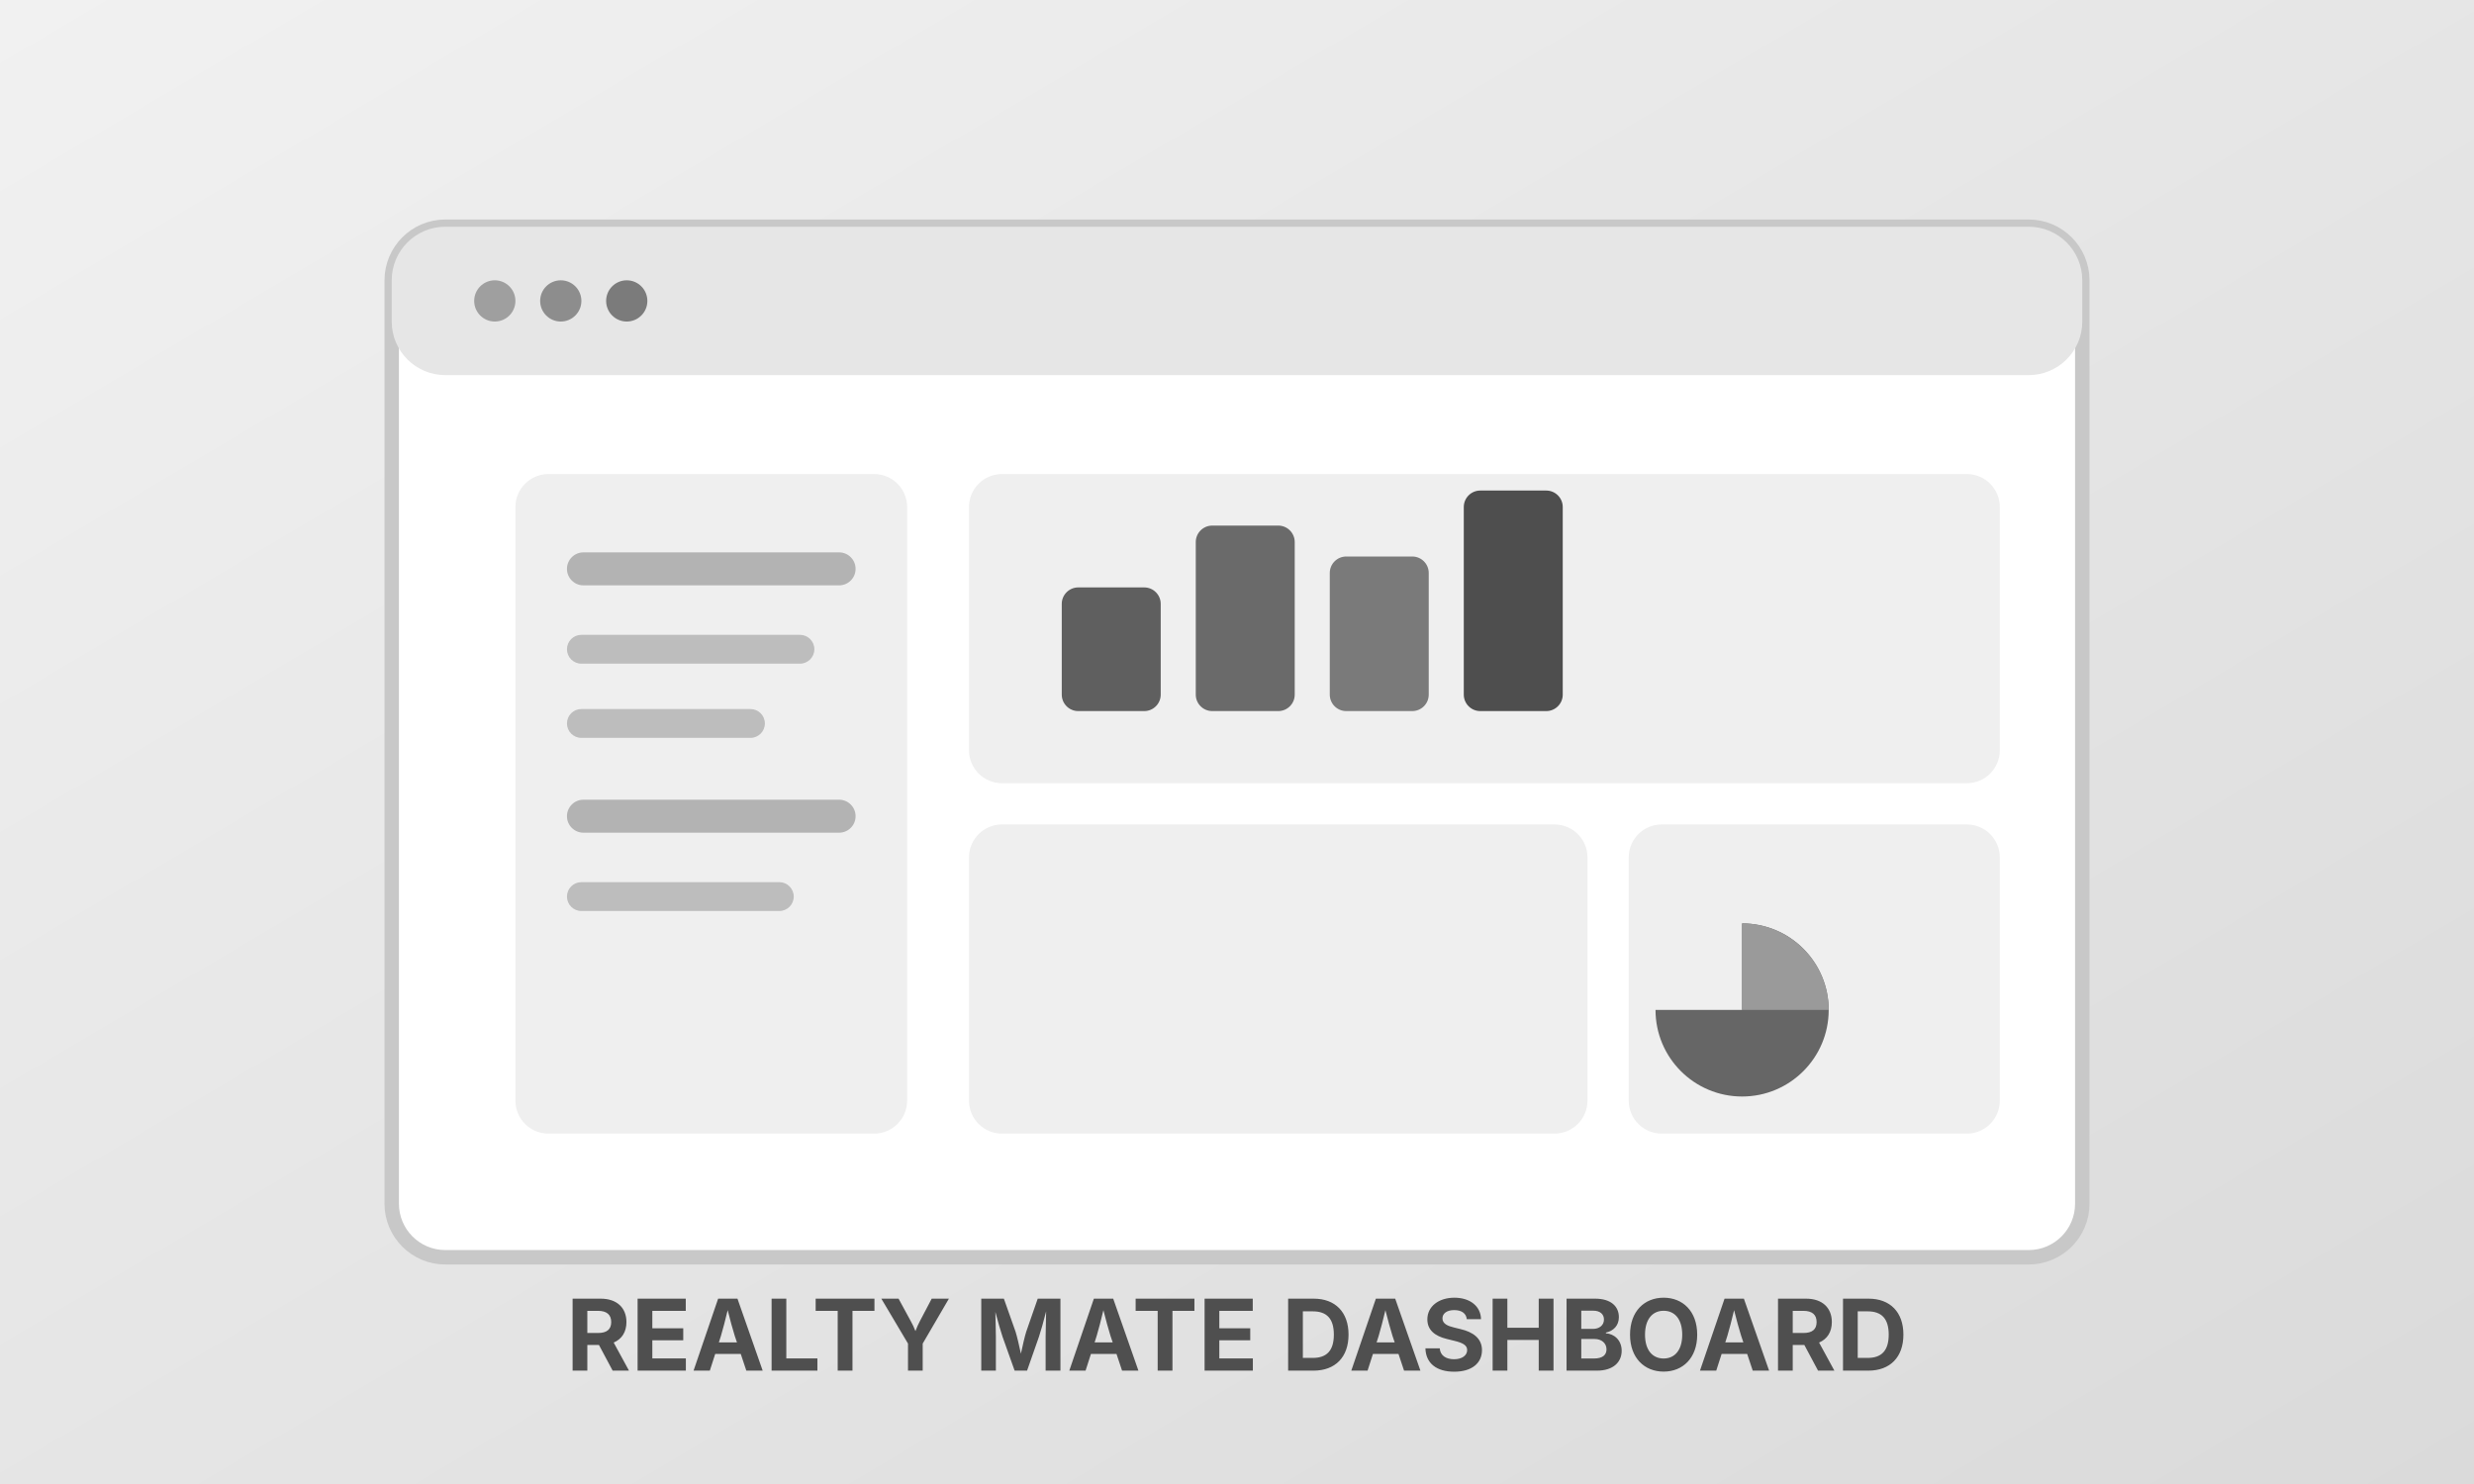
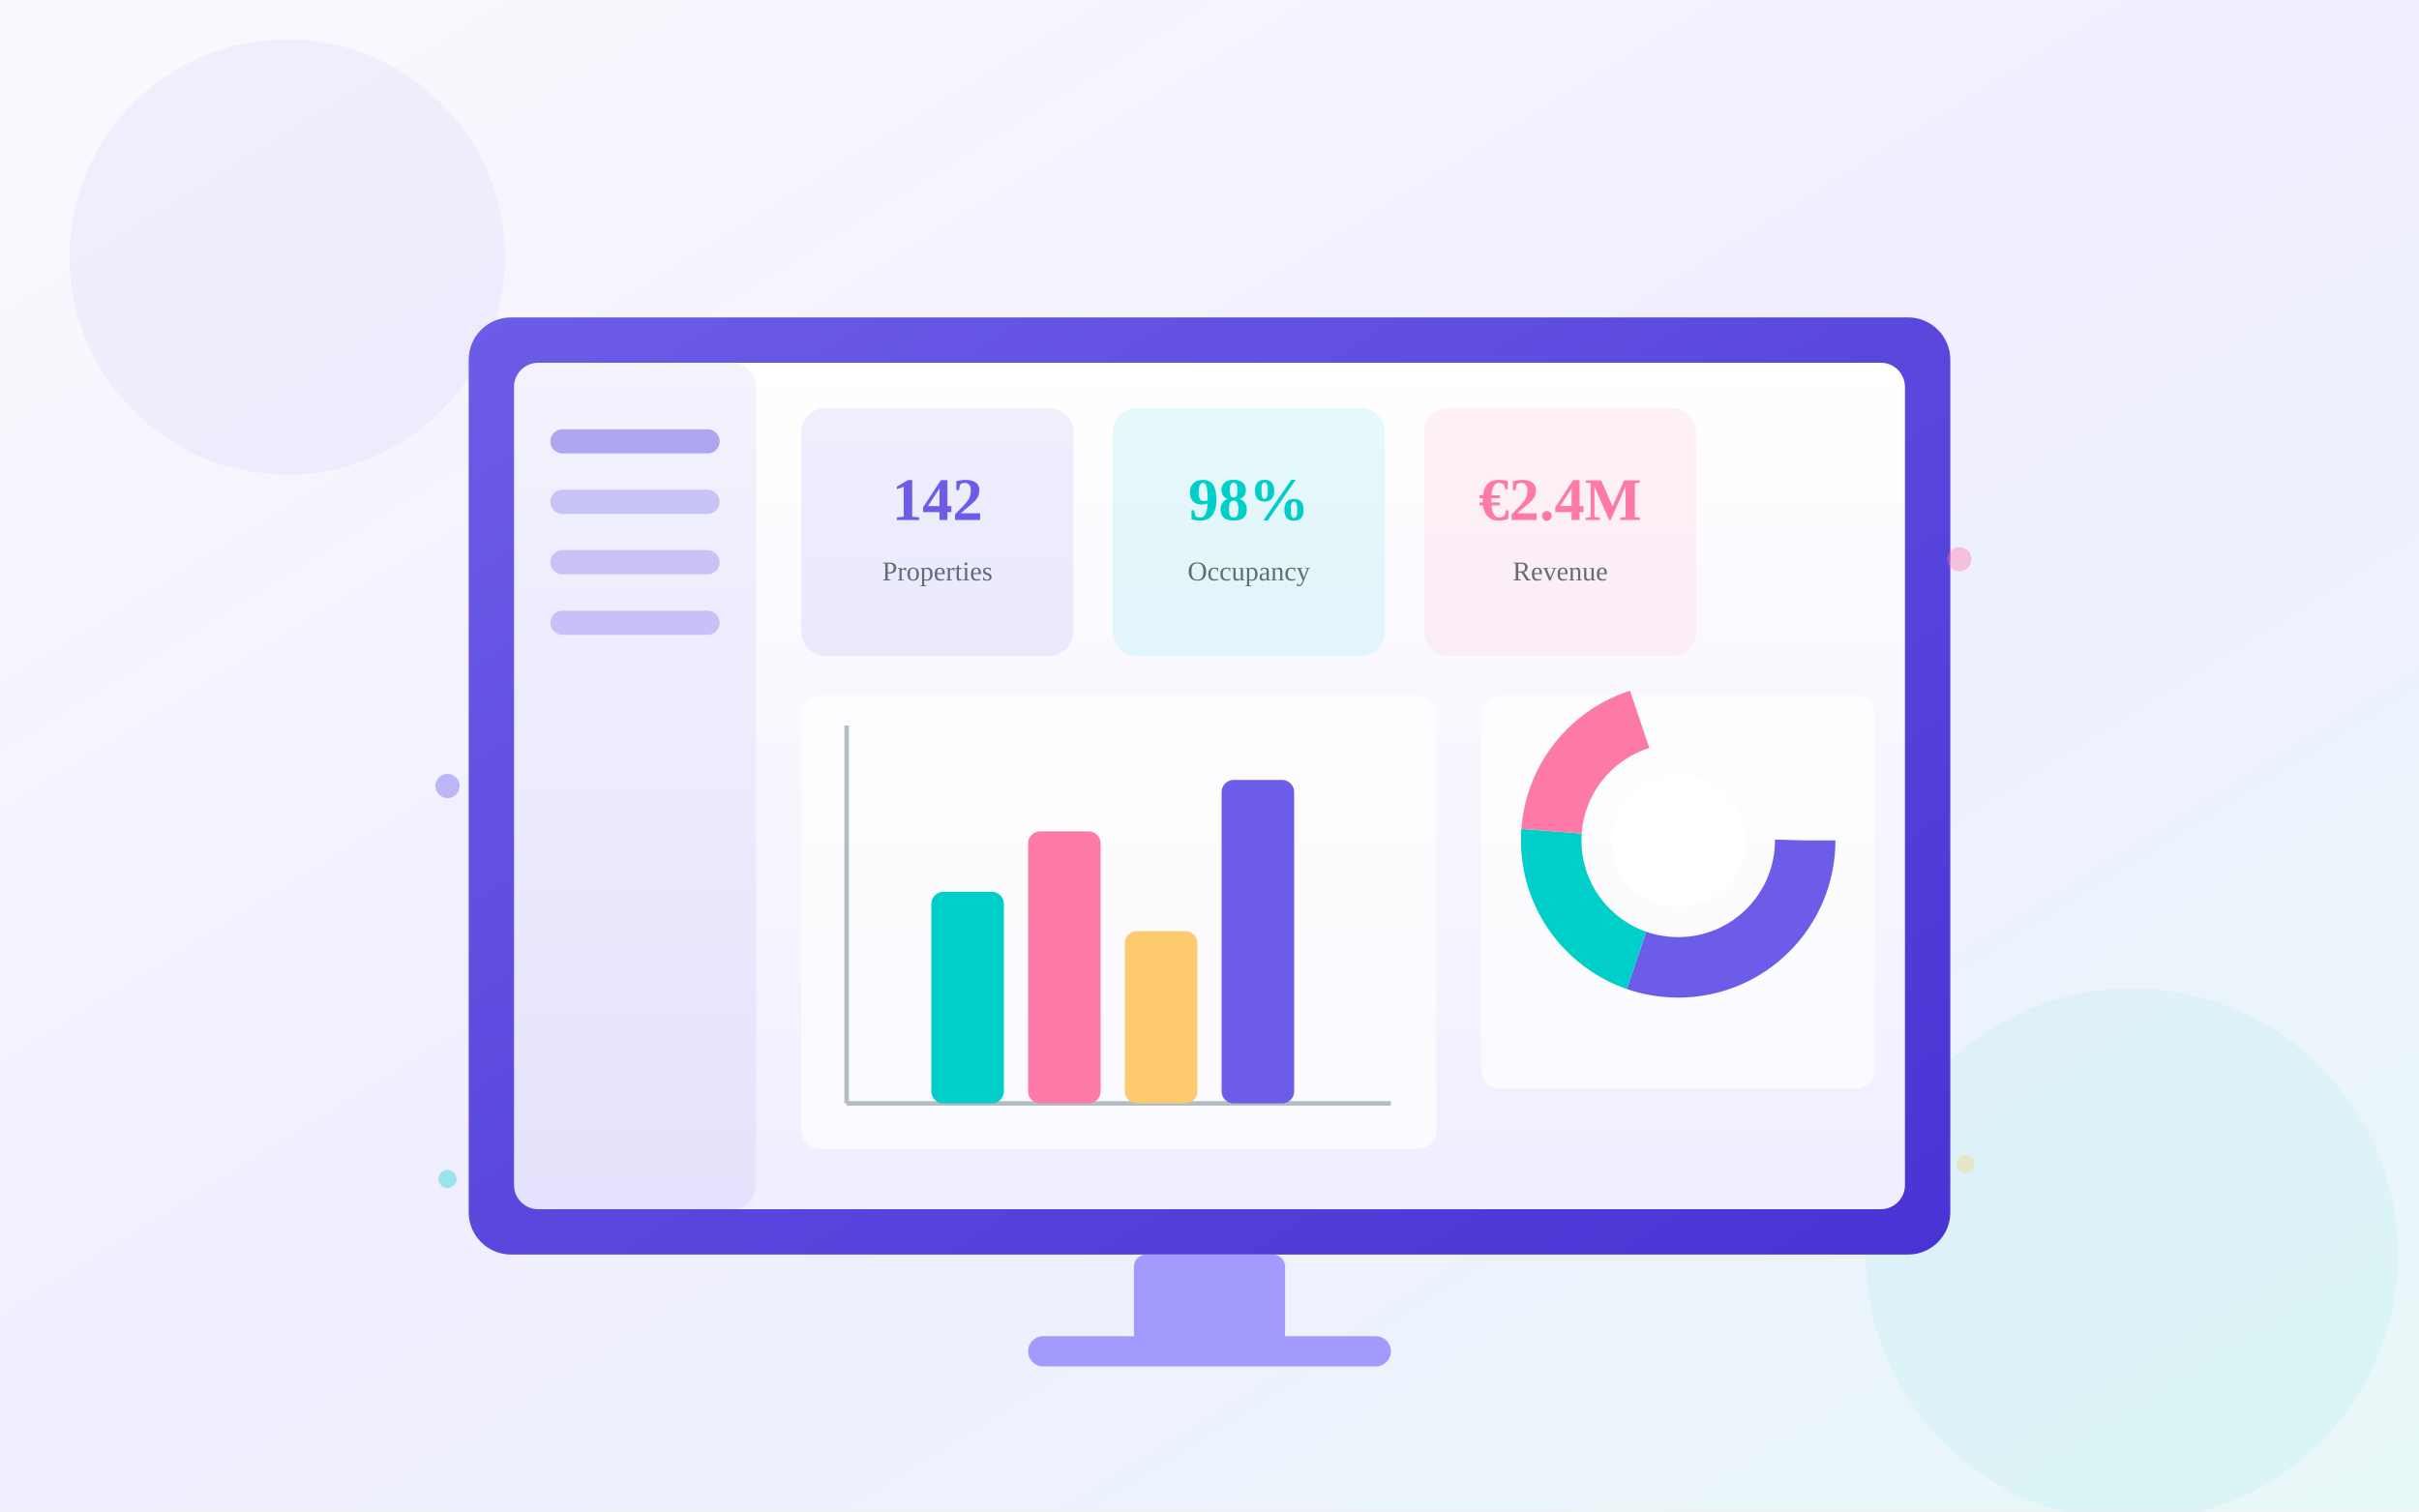
- <svg xmlns="http://www.w3.org/2000/svg" viewBox="0 0 1200 720" role="img" aria-labelledby="title desc">
+ <svg xmlns="http://www.w3.org/2000/svg" viewBox="0 0 800 500" role="img" aria-labelledby="rmd-title rmd-desc">
  <defs>
-     <linearGradient id="bg" x1="0" y1="0" x2="1" y2="1">
-       <stop offset="0%" stop-color="#f1f1f1" />
-       <stop offset="100%" stop-color="#dadada" />
+     <linearGradient id="rmd-bg" x1="0%" y1="0%" x2="100%" y2="100%">
+       <stop offset="0%" stop-color="#fafafe" />
+       <stop offset="50%" stop-color="#f0eeff" />
+       <stop offset="100%" stop-color="#e8f8f8" />
+     </linearGradient>
+     <linearGradient id="rmd-screen" x1="0%" y1="0%" x2="100%" y2="100%">
+       <stop offset="0%" stop-color="#6c5ce7" />
+       <stop offset="100%" stop-color="#4834d4" />
+     </linearGradient>
+     <linearGradient id="rmd-card" x1="0%" y1="0%" x2="0%" y2="100%">
+       <stop offset="0%" stop-color="#ffffff" />
+       <stop offset="100%" stop-color="#f0eeff" />
    </linearGradient>
  </defs>
-   <rect width="1200" height="720" fill="url(#bg)" />
-   <rect x="190" y="110" width="820" height="500" rx="26" fill="#ffffff" stroke="#c8c8c8" stroke-width="7" />
-   <rect x="190" y="110" width="820" height="72" rx="26" fill="#e6e6e6" />
-   <circle cx="240" cy="146" r="10" fill="#9f9f9f" />
-   <circle cx="272" cy="146" r="10" fill="#8d8d8d" />
-   <circle cx="304" cy="146" r="10" fill="#7b7b7b" />
-   <rect x="250" y="230" width="190" height="320" rx="16" fill="#efefef" />
-   <rect x="470" y="230" width="500" height="150" rx="16" fill="#efefef" />
-   <rect x="470" y="400" width="300" height="150" rx="16" fill="#efefef" />
-   <rect x="790" y="400" width="180" height="150" rx="16" fill="#efefef" />
-   <rect x="515" y="285" width="48" height="60" rx="8" fill="#5f5f5f" />
-   <rect x="580" y="255" width="48" height="90" rx="8" fill="#6a6a6a" />
-   <rect x="645" y="270" width="48" height="75" rx="8" fill="#7a7a7a" />
-   <rect x="710" y="238" width="48" height="107" rx="8" fill="#4e4e4e" />
-   <rect x="275" y="268" width="140" height="16" rx="8" fill="#b3b3b3" />
-   <rect x="275" y="308" width="120" height="14" rx="7" fill="#bdbdbd" />
-   <rect x="275" y="344" width="96" height="14" rx="7" fill="#bdbdbd" />
-   <rect x="275" y="388" width="140" height="16" rx="8" fill="#b3b3b3" />
-   <rect x="275" y="428" width="110" height="14" rx="7" fill="#bdbdbd" />
-   <path d="M845 448a42 42 0 1 1-42 42h42z" fill="#666" />
-   <path d="M845 448v42h42a42 42 0 0 0-42-42z" fill="#9a9a9a" />
-   <text x="600" y="665" text-anchor="middle" font-family="Inter, Arial, sans-serif" font-size="48" font-weight="700" fill="#4f4f4f">REALTY MATE DASHBOARD</text>
+   <style>
+     @keyframes rmd-bar1 {
+       0%{transform:scaleY(0)} 60%{transform:scaleY(1)} 100%{transform:scaleY(1)}
+     }
+     @keyframes rmd-bar2 {
+       0%,15%{transform:scaleY(0)} 75%{transform:scaleY(1)} 100%{transform:scaleY(1)}
+     }
+     @keyframes rmd-bar3 {
+       0%,30%{transform:scaleY(0)} 90%{transform:scaleY(1)} 100%{transform:scaleY(1)}
+     }
+     @keyframes rmd-bar4 {
+       0%,45%{transform:scaleY(0)} 100%{transform:scaleY(1)}
+     }
+     @keyframes rmd-pie {
+       from{transform:rotate(0deg)} to{transform:rotate(360deg)}
+     }
+     @keyframes rmd-pulse {
+       0%,100%{opacity:.5;r:4} 50%{opacity:1;r:6}
+     }
+     .rmd-b1{animation:rmd-bar1 2s ease-out infinite;transform-origin:330px 350px}
+     .rmd-b2{animation:rmd-bar2 2s ease-out infinite;transform-origin:360px 350px}
+     .rmd-b3{animation:rmd-bar3 2s ease-out infinite;transform-origin:390px 350px}
+     .rmd-b4{animation:rmd-bar4 2s ease-out infinite;transform-origin:420px 350px}
+     .rmd-pie{animation:rmd-pie 12s linear infinite;transform-origin:555px 278px}
+     .rmd-dot{animation:rmd-pulse 2s ease-in-out infinite}
+   </style>
+   <rect width="800" height="500" fill="url(#rmd-bg)" />
+   <circle cx="95" cy="85" r="72" fill="rgba(108,92,231,.06)" />
+   <circle cx="705" cy="415" r="88" fill="rgba(0,206,201,.06)" />
+   <rect x="155" y="105" width="490" height="310" rx="14" fill="url(#rmd-screen)" />
+   <rect x="170" y="120" width="460" height="280" rx="8" fill="url(#rmd-card)" />
+   <rect x="375" y="415" width="50" height="30" rx="4" fill="#a29bfe" />
+   <rect x="340" y="442" width="120" height="10" rx="5" fill="#a29bfe" />
+   <rect x="170" y="120" width="80" height="280" rx="8" fill="rgba(108,92,231,.08)" />
+   <rect x="182" y="142" width="56" height="8" rx="4" fill="#6c5ce7" opacity=".5" />
+   <rect x="182" y="162" width="56" height="8" rx="4" fill="#6c5ce7" opacity=".3" />
+   <rect x="182" y="182" width="56" height="8" rx="4" fill="#6c5ce7" opacity=".3" />
+   <rect x="182" y="202" width="56" height="8" rx="4" fill="#6c5ce7" opacity=".3" />
+   <rect x="265" y="230" width="210" height="150" rx="6" fill="rgba(255,255,255,.7)" />
+   <line x1="280" y1="365" x2="460" y2="365" stroke="#b2bec3" stroke-width="1.5" />
+   <line x1="280" y1="240" x2="280" y2="365" stroke="#b2bec3" stroke-width="1.5" />
+   <rect class="rmd-b1" x="308" y="295" width="24" height="70" rx="4" fill="#00cec9" />
+   <rect class="rmd-b2" x="340" y="275" width="24" height="90" rx="4" fill="#fd79a8" />
+   <rect class="rmd-b3" x="372" y="308" width="24" height="57" rx="4" fill="#fdcb6e" />
+   <rect class="rmd-b4" x="404" y="258" width="24" height="107" rx="4" fill="#6c5ce7" />
+   <rect x="490" y="230" width="130" height="130" rx="6" fill="rgba(255,255,255,.7)" />
+   <g class="rmd-pie">
+     <circle cx="555" cy="278" r="42" fill="none" stroke="#6c5ce7" stroke-width="20" stroke-dasharray="80 185" />
+     <circle cx="555" cy="278" r="42" fill="none" stroke="#00cec9" stroke-width="20" stroke-dasharray="55 210" stroke-dashoffset="-80" />
+     <circle cx="555" cy="278" r="42" fill="none" stroke="#fd79a8" stroke-width="20" stroke-dasharray="50 215" stroke-dashoffset="-135" />
+   </g>
+   <circle cx="555" cy="278" r="22" fill="white" />
+   <rect x="265" y="135" width="90" height="82" rx="8" fill="rgba(108,92,231,.1)" />
+   <text x="310" y="172" text-anchor="middle" font-size="20" font-weight="700" fill="#6c5ce7">142</text>
+   <text x="310" y="192" text-anchor="middle" font-size="9" fill="#636e72">Properties</text>
+   <rect x="368" y="135" width="90" height="82" rx="8" fill="rgba(0,206,201,.1)" />
+   <text x="413" y="172" text-anchor="middle" font-size="20" font-weight="700" fill="#00cec9">98%</text>
+   <text x="413" y="192" text-anchor="middle" font-size="9" fill="#636e72">Occupancy</text>
+   <rect x="471" y="135" width="90" height="82" rx="8" fill="rgba(253,121,168,.1)" />
+   <text x="516" y="172" text-anchor="middle" font-size="20" font-weight="700" fill="#fd79a8">€2.4M</text>
+   <text x="516" y="192" text-anchor="middle" font-size="9" fill="#636e72">Revenue</text>
+   <circle class="rmd-dot" cx="148" cy="260" r="4" fill="#6c5ce7" opacity=".4" />
+   <circle class="rmd-dot" cx="648" cy="185" r="4" fill="#fd79a8" opacity=".4" style="animation-delay:.6s" />
+   <circle cx="148" cy="390" r="3" fill="#00cec9" opacity=".35" />
+   <circle cx="650" cy="385" r="3" fill="#fdcb6e" opacity=".35" />
</svg>
